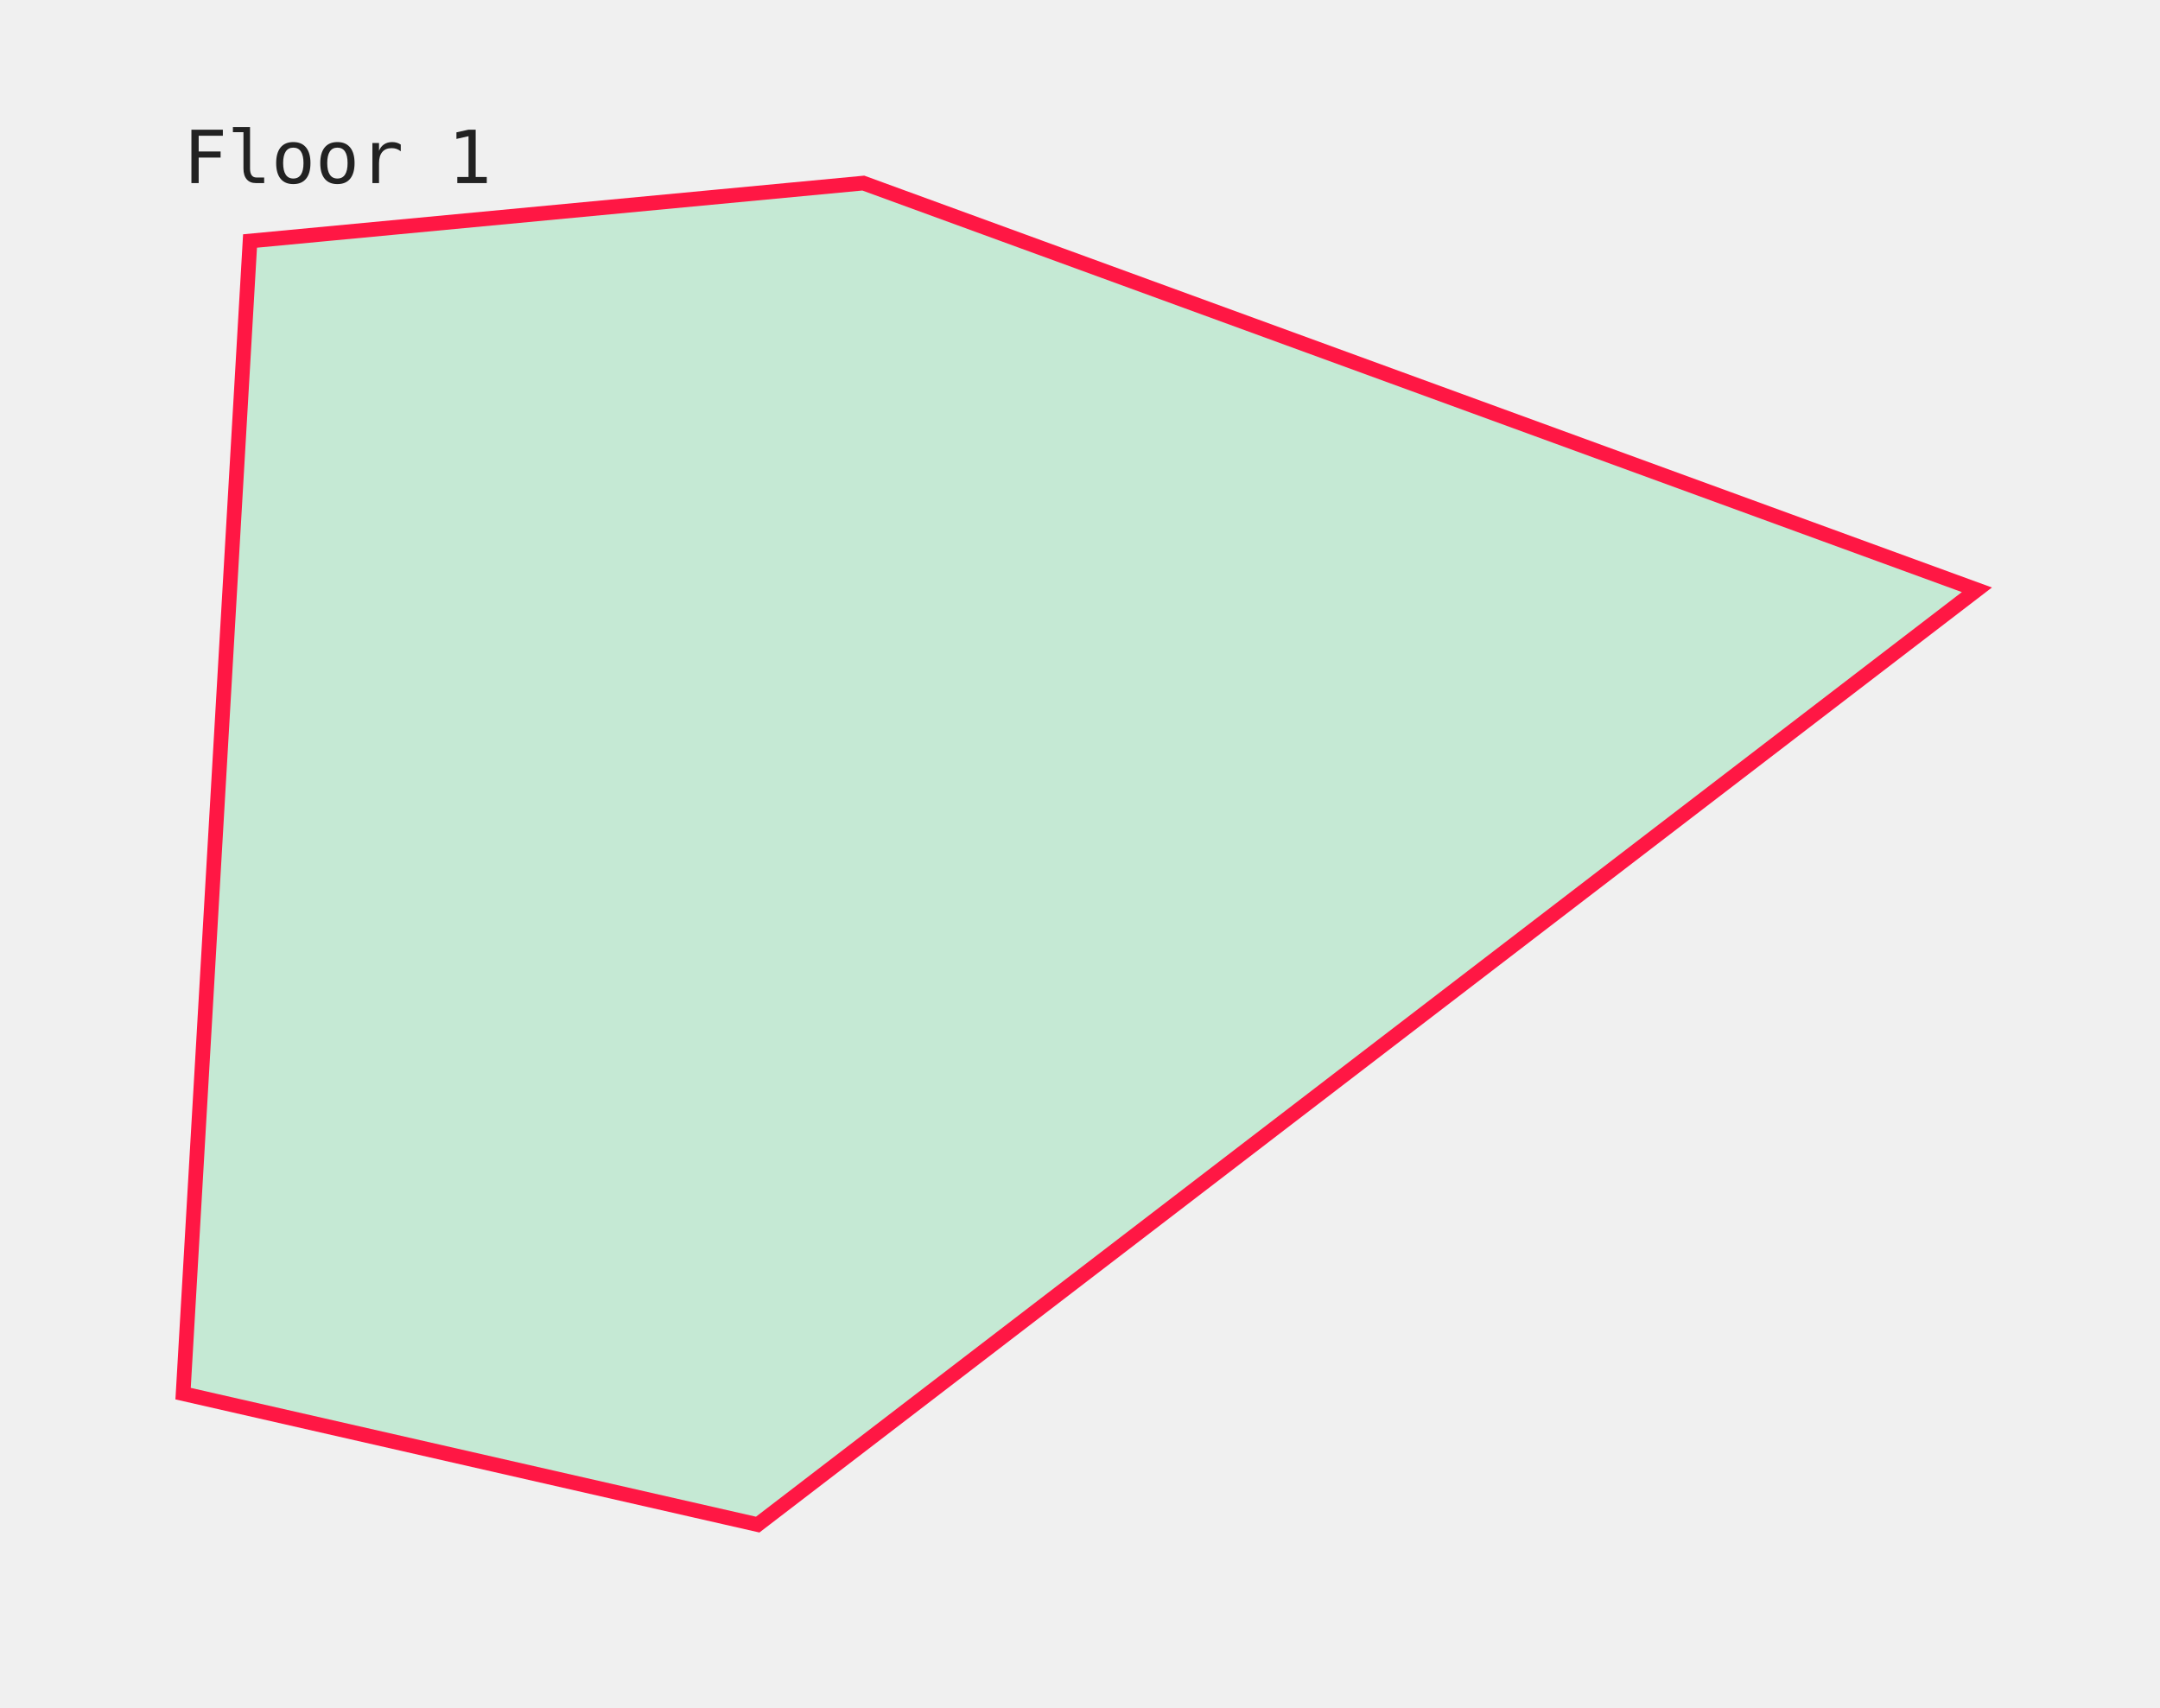
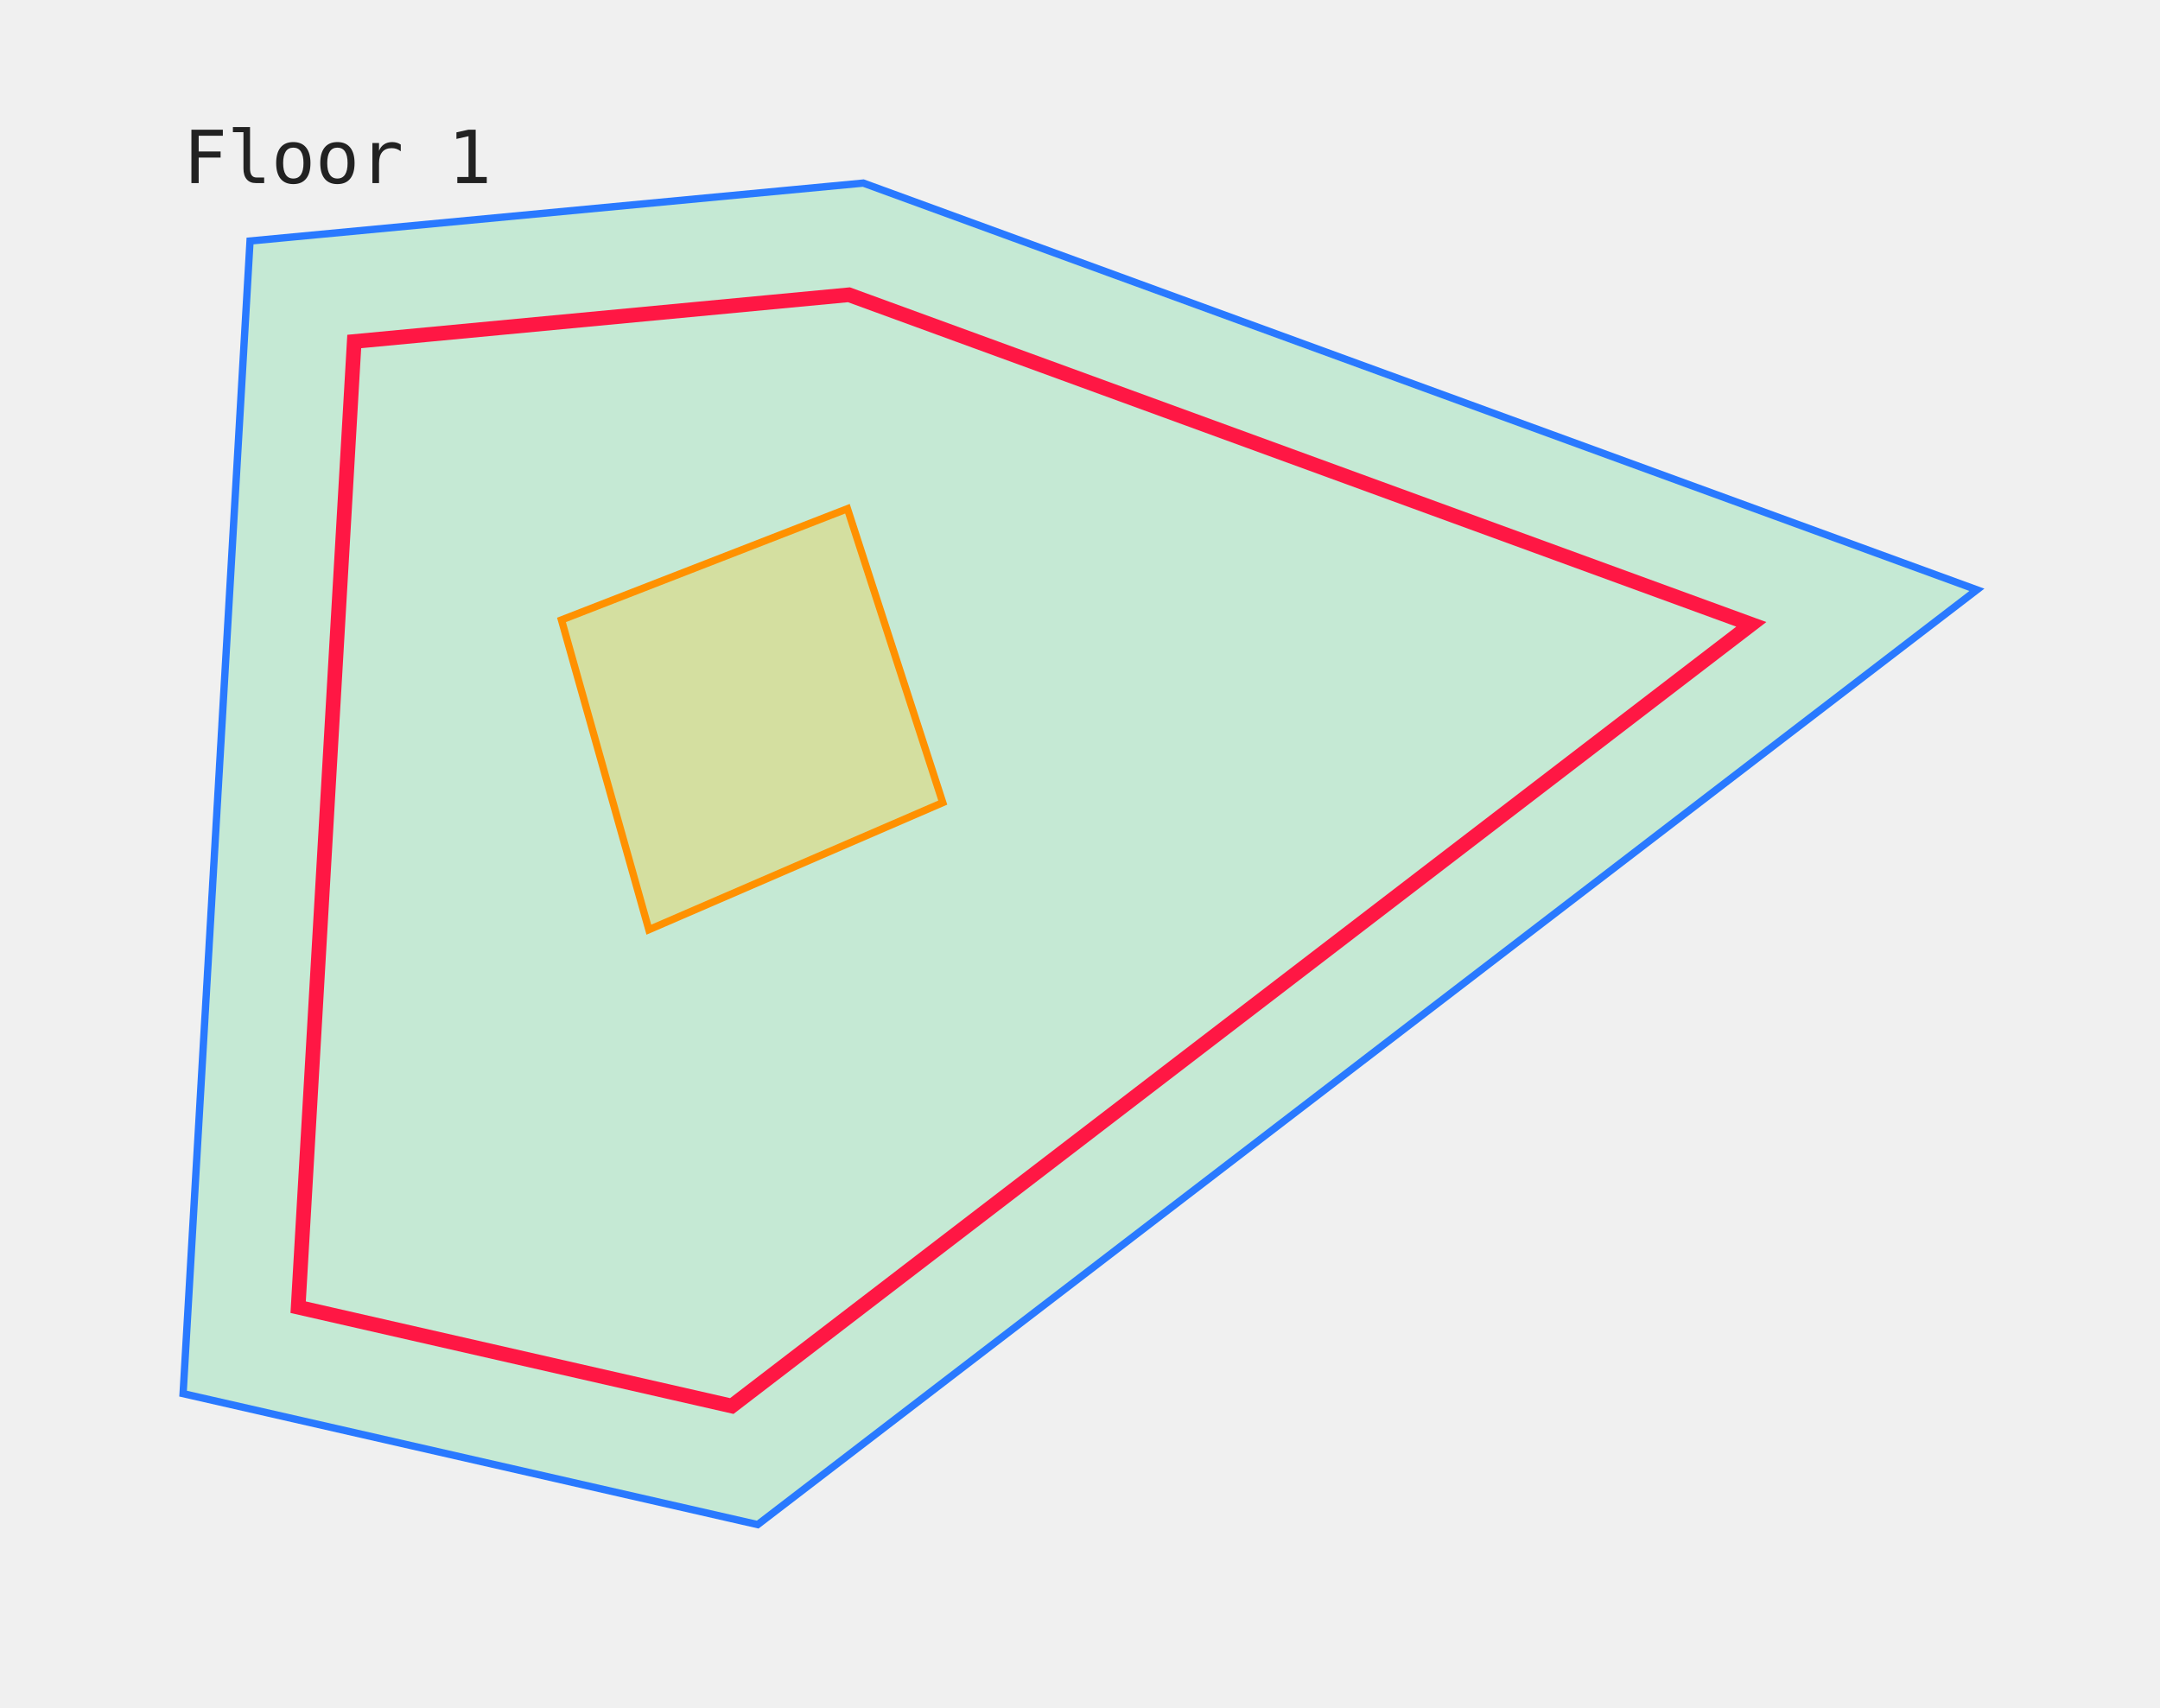
<svg xmlns="http://www.w3.org/2000/svg" width="5898.71" height="4663.83" viewBox="0 0 5898.71 4663.83">
  <text x="500" y="500" fill="#222" font-size="200" font-family="monospace">Floor 1</text>
  <polygon points="606.14,1978.17 606.14,1978.17 559.76,2776.83 559.76,2776.83" fill="#FFFFFF55" stroke="white" stroke-width="20" />
  <polygon points="3086.82,3383.54 3086.82,3383.54 3721.66,2896.74 3721.66,2896.74" fill="#FFFFFF55" stroke="white" stroke-width="20" />
  <polygon points="3806.6,1029.23 3806.6,1029.23 3055.16,754.75 3055.16,754.75" fill="#FFFFFF55" stroke="white" stroke-width="20" />
  <polygon points="682.81,658.18 500,3806.14 2069.17,4163.83 5398.71,1610.81 2357.64,500" fill="rgba(0,200,83,0.18)" stroke="#2979ff" stroke-width="20" />
-   <polygon points="682.81,658.18 500,3806.14 2069.17,4163.83 5398.71,1610.81 2357.64,500" fill="none" stroke="#ff1744" stroke-width="40" />
+   <polygon points="1998.45,3840.01 814.22,3570.06 967.38,932.64 2318.38,805.05 4782.62,1705.17" fill="none" stroke="#ff1744" stroke-width="40" />
+   <polygon points="1533.34,1693.06 1771.96,2539.05 2574.56,2191.97 2314.26,1389.37" fill="rgba(255,193,7,0.25)" stroke="#ff9100" stroke-width="20" />
</svg>
